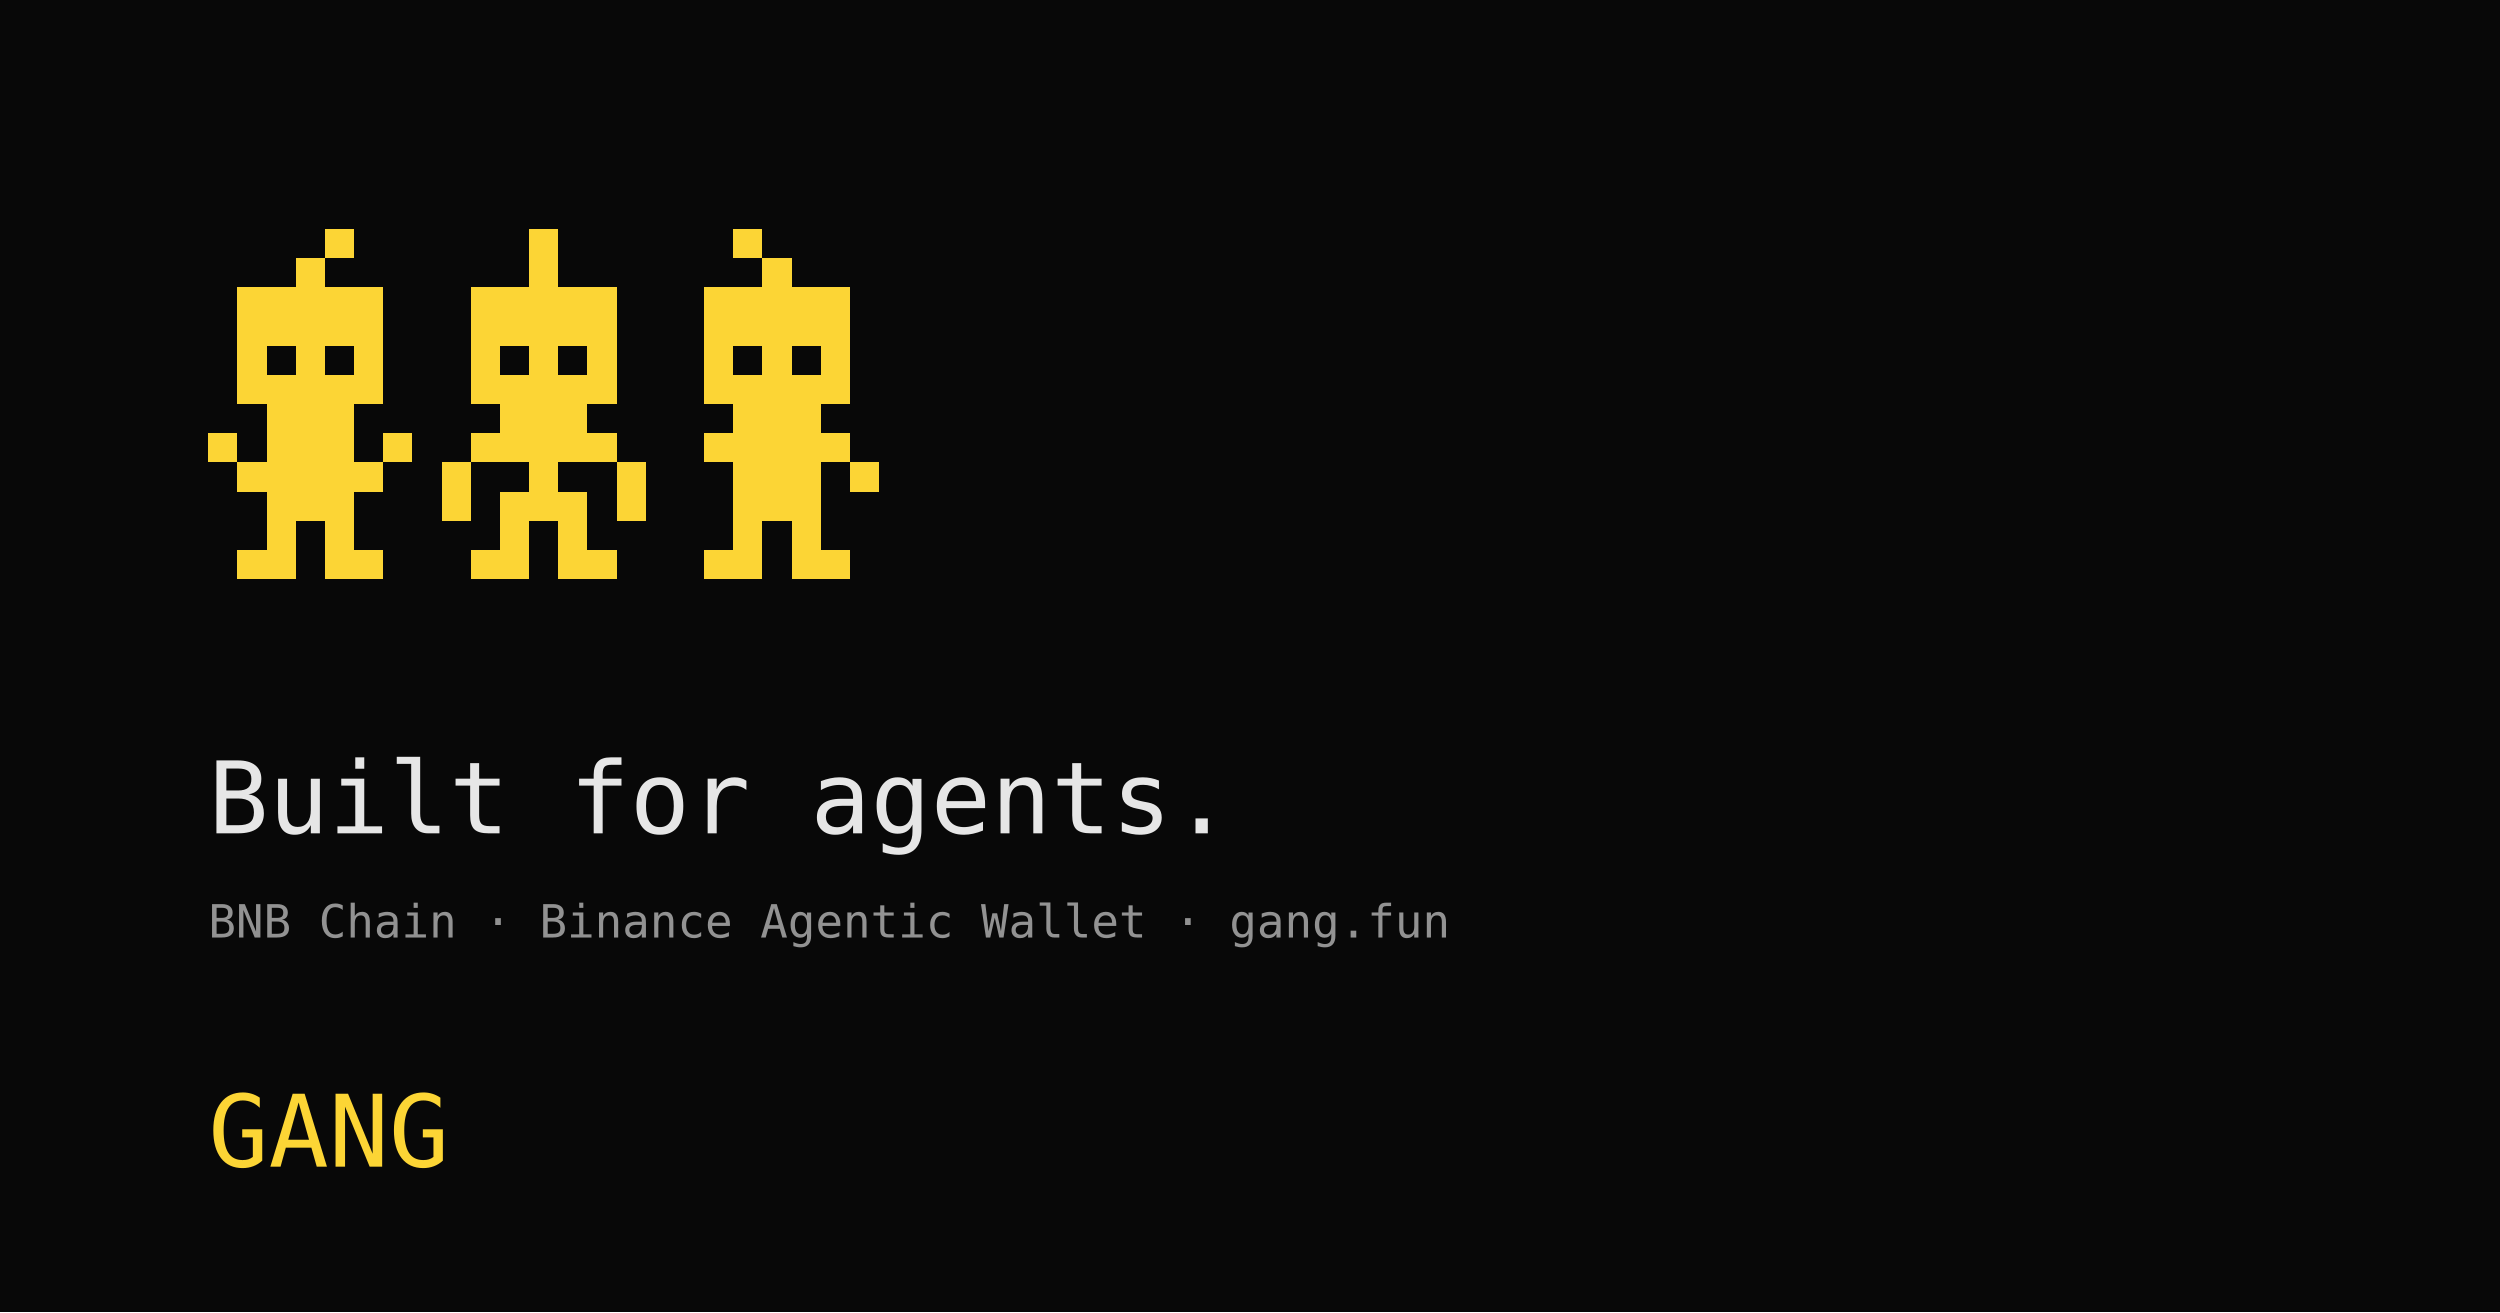
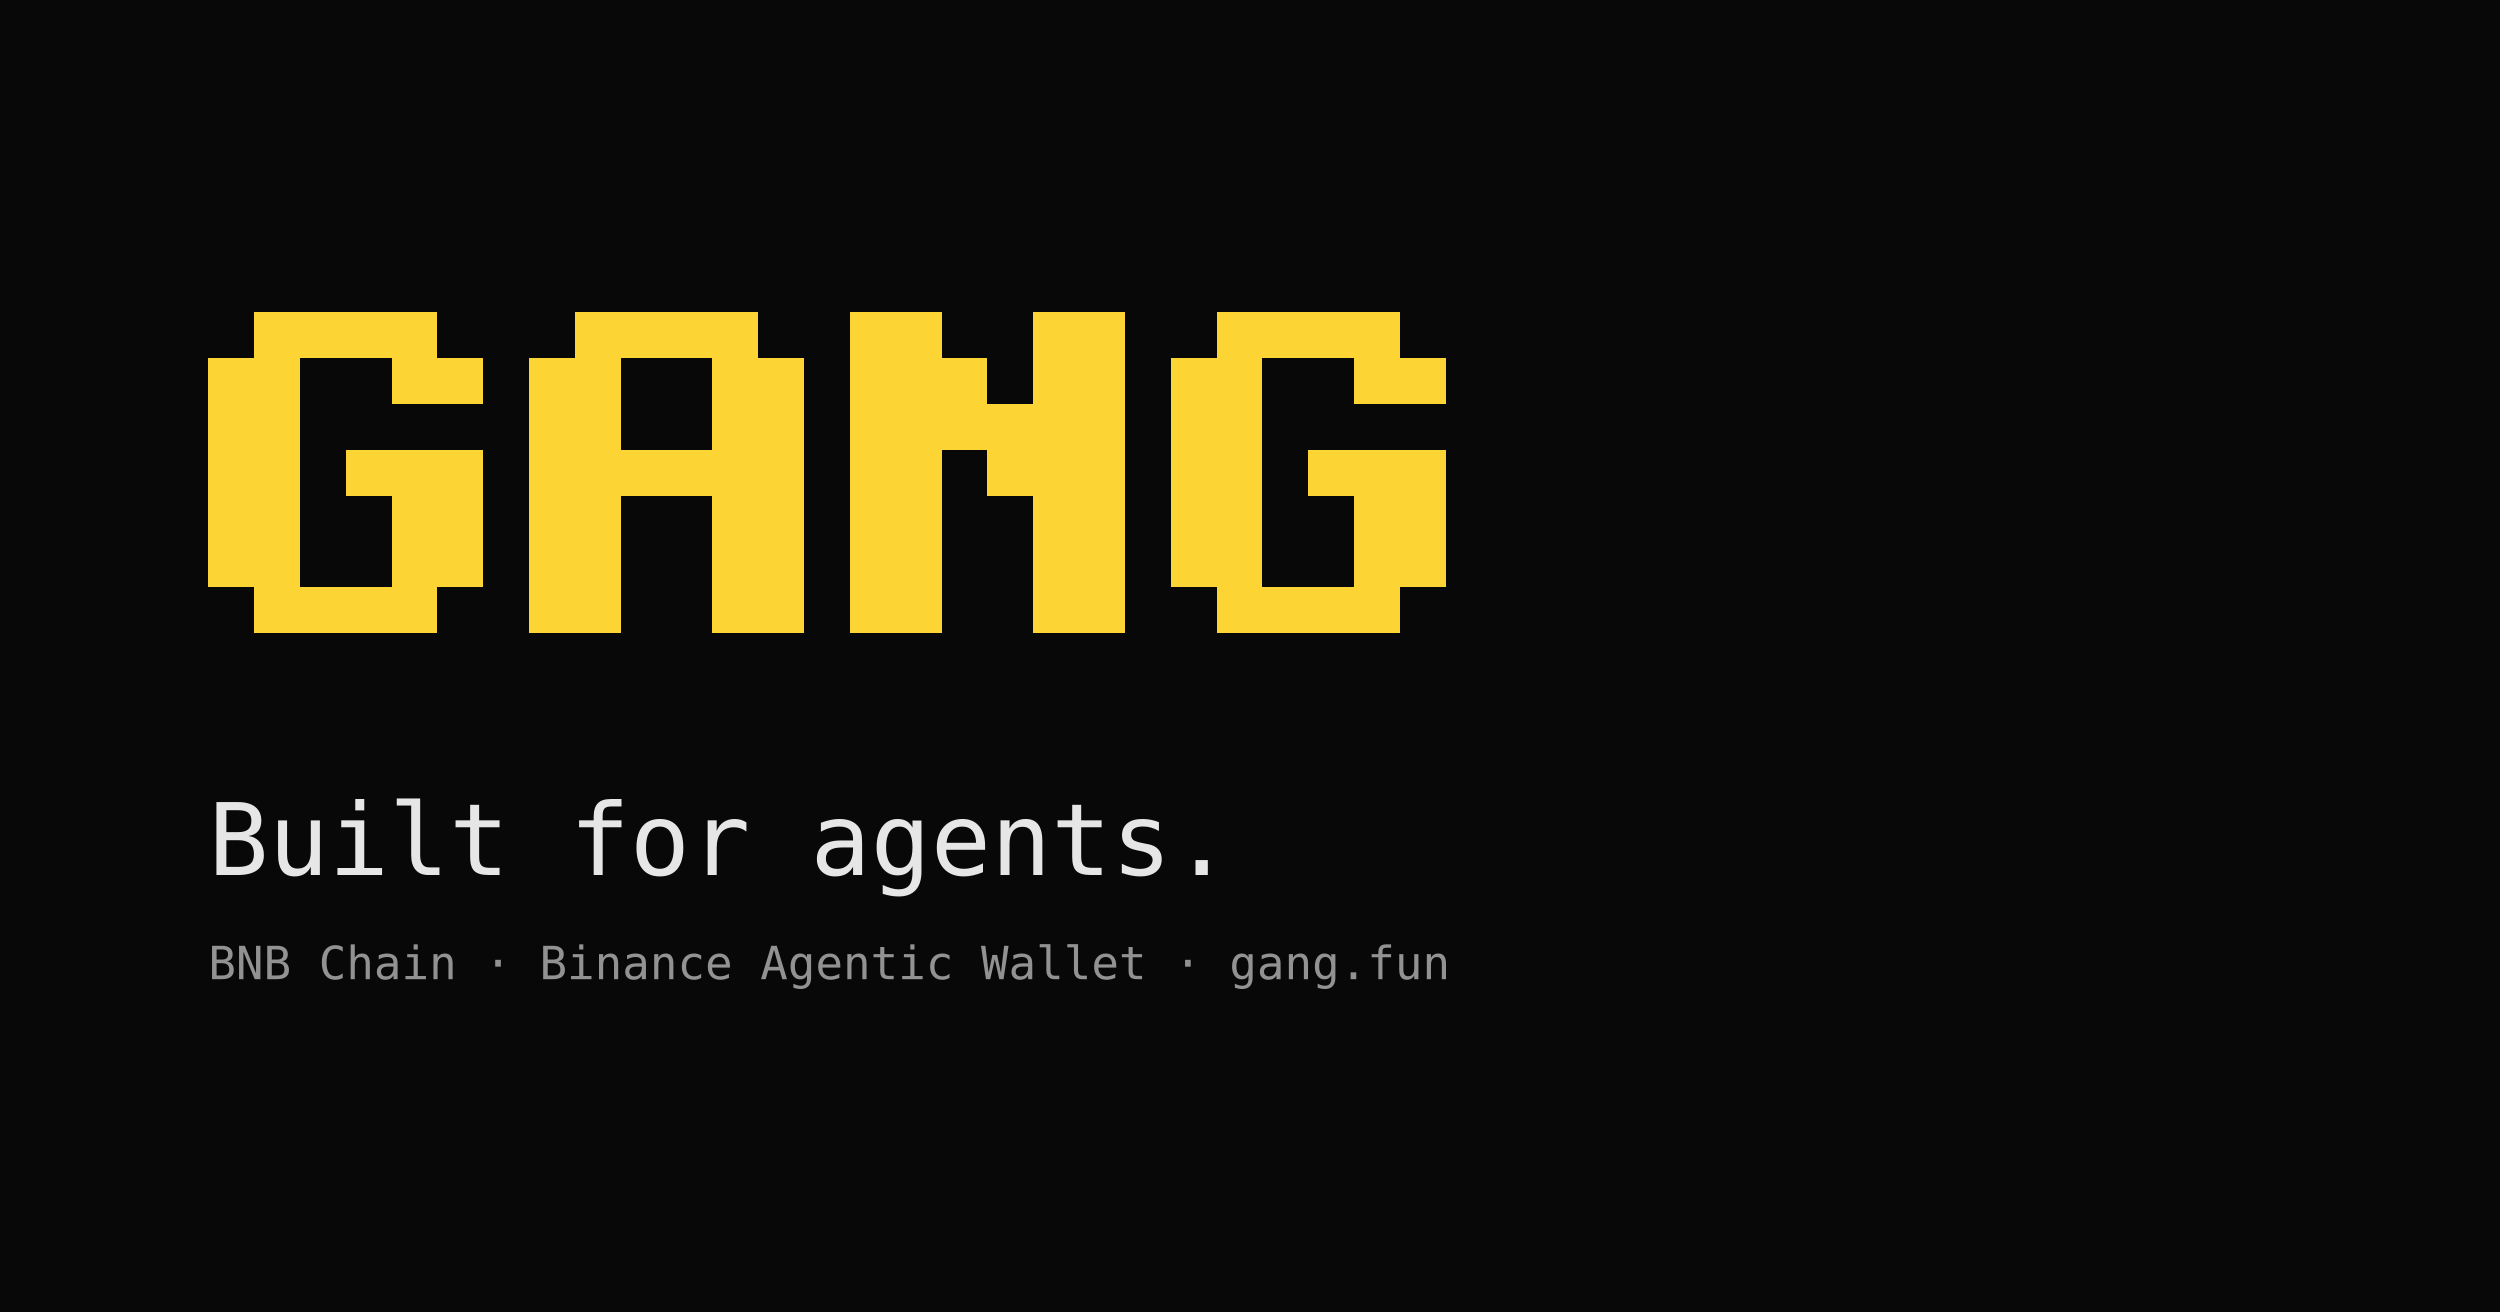
<svg xmlns="http://www.w3.org/2000/svg" viewBox="0 0 1200 630" shape-rendering="crispEdges">
  <rect width="1200" height="630" fill="#080808" />
-   <g fill="#FCD535" transform="translate(100,110)">
-     <rect x="56" y="0" width="14" height="14" />
-     <rect x="154" y="0" width="14" height="14" />
-     <rect x="252" y="0" width="14" height="14" />
-     <rect x="42" y="14" width="14" height="14" />
-     <rect x="154" y="14" width="14" height="14" />
-     <rect x="266" y="14" width="14" height="14" />
-     <rect x="14" y="28" width="14" height="14" />
-     <rect x="28" y="28" width="14" height="14" />
-     <rect x="42" y="28" width="14" height="14" />
-     <rect x="56" y="28" width="14" height="14" />
-     <rect x="70" y="28" width="14" height="14" />
-     <rect x="126" y="28" width="14" height="14" />
-     <rect x="140" y="28" width="14" height="14" />
-     <rect x="154" y="28" width="14" height="14" />
-     <rect x="168" y="28" width="14" height="14" />
-     <rect x="182" y="28" width="14" height="14" />
-     <rect x="238" y="28" width="14" height="14" />
-     <rect x="252" y="28" width="14" height="14" />
-     <rect x="266" y="28" width="14" height="14" />
-     <rect x="280" y="28" width="14" height="14" />
-     <rect x="294" y="28" width="14" height="14" />
-     <rect x="14" y="42" width="14" height="14" />
-     <rect x="28" y="42" width="14" height="14" />
-     <rect x="42" y="42" width="14" height="14" />
-     <rect x="56" y="42" width="14" height="14" />
-     <rect x="70" y="42" width="14" height="14" />
-     <rect x="126" y="42" width="14" height="14" />
-     <rect x="140" y="42" width="14" height="14" />
-     <rect x="154" y="42" width="14" height="14" />
-     <rect x="168" y="42" width="14" height="14" />
-     <rect x="182" y="42" width="14" height="14" />
-     <rect x="238" y="42" width="14" height="14" />
-     <rect x="252" y="42" width="14" height="14" />
-     <rect x="266" y="42" width="14" height="14" />
-     <rect x="280" y="42" width="14" height="14" />
-     <rect x="294" y="42" width="14" height="14" />
-     <rect x="14" y="56" width="14" height="14" />
-     <rect x="42" y="56" width="14" height="14" />
-     <rect x="70" y="56" width="14" height="14" />
-     <rect x="126" y="56" width="14" height="14" />
-     <rect x="154" y="56" width="14" height="14" />
-     <rect x="182" y="56" width="14" height="14" />
-     <rect x="238" y="56" width="14" height="14" />
-     <rect x="266" y="56" width="14" height="14" />
-     <rect x="294" y="56" width="14" height="14" />
-     <rect x="14" y="70" width="14" height="14" />
-     <rect x="28" y="70" width="14" height="14" />
-     <rect x="42" y="70" width="14" height="14" />
-     <rect x="56" y="70" width="14" height="14" />
-     <rect x="70" y="70" width="14" height="14" />
-     <rect x="126" y="70" width="14" height="14" />
-     <rect x="140" y="70" width="14" height="14" />
-     <rect x="154" y="70" width="14" height="14" />
-     <rect x="168" y="70" width="14" height="14" />
-     <rect x="182" y="70" width="14" height="14" />
-     <rect x="238" y="70" width="14" height="14" />
-     <rect x="252" y="70" width="14" height="14" />
-     <rect x="266" y="70" width="14" height="14" />
-     <rect x="280" y="70" width="14" height="14" />
-     <rect x="294" y="70" width="14" height="14" />
-     <rect x="28" y="84" width="14" height="14" />
-     <rect x="42" y="84" width="14" height="14" />
-     <rect x="56" y="84" width="14" height="14" />
-     <rect x="140" y="84" width="14" height="14" />
-     <rect x="154" y="84" width="14" height="14" />
-     <rect x="168" y="84" width="14" height="14" />
-     <rect x="252" y="84" width="14" height="14" />
-     <rect x="266" y="84" width="14" height="14" />
-     <rect x="280" y="84" width="14" height="14" />
-     <rect x="0" y="98" width="14" height="14" />
-     <rect x="28" y="98" width="14" height="14" />
-     <rect x="42" y="98" width="14" height="14" />
-     <rect x="56" y="98" width="14" height="14" />
-     <rect x="84" y="98" width="14" height="14" />
-     <rect x="126" y="98" width="14" height="14" />
-     <rect x="140" y="98" width="14" height="14" />
-     <rect x="154" y="98" width="14" height="14" />
-     <rect x="168" y="98" width="14" height="14" />
-     <rect x="182" y="98" width="14" height="14" />
-     <rect x="238" y="98" width="14" height="14" />
-     <rect x="252" y="98" width="14" height="14" />
-     <rect x="266" y="98" width="14" height="14" />
-     <rect x="280" y="98" width="14" height="14" />
-     <rect x="294" y="98" width="14" height="14" />
-     <rect x="14" y="112" width="14" height="14" />
-     <rect x="28" y="112" width="14" height="14" />
-     <rect x="42" y="112" width="14" height="14" />
-     <rect x="56" y="112" width="14" height="14" />
-     <rect x="70" y="112" width="14" height="14" />
-     <rect x="112" y="112" width="14" height="14" />
-     <rect x="154" y="112" width="14" height="14" />
-     <rect x="196" y="112" width="14" height="14" />
-     <rect x="252" y="112" width="14" height="14" />
-     <rect x="266" y="112" width="14" height="14" />
-     <rect x="280" y="112" width="14" height="14" />
-     <rect x="308" y="112" width="14" height="14" />
-     <rect x="28" y="126" width="14" height="14" />
-     <rect x="42" y="126" width="14" height="14" />
-     <rect x="56" y="126" width="14" height="14" />
-     <rect x="112" y="126" width="14" height="14" />
-     <rect x="140" y="126" width="14" height="14" />
-     <rect x="154" y="126" width="14" height="14" />
-     <rect x="168" y="126" width="14" height="14" />
-     <rect x="196" y="126" width="14" height="14" />
-     <rect x="252" y="126" width="14" height="14" />
-     <rect x="266" y="126" width="14" height="14" />
-     <rect x="280" y="126" width="14" height="14" />
-     <rect x="28" y="140" width="14" height="14" />
-     <rect x="56" y="140" width="14" height="14" />
-     <rect x="140" y="140" width="14" height="14" />
-     <rect x="168" y="140" width="14" height="14" />
-     <rect x="252" y="140" width="14" height="14" />
-     <rect x="280" y="140" width="14" height="14" />
-     <rect x="14" y="154" width="14" height="14" />
-     <rect x="28" y="154" width="14" height="14" />
-     <rect x="56" y="154" width="14" height="14" />
-     <rect x="70" y="154" width="14" height="14" />
-     <rect x="126" y="154" width="14" height="14" />
-     <rect x="140" y="154" width="14" height="14" />
-     <rect x="168" y="154" width="14" height="14" />
-     <rect x="182" y="154" width="14" height="14" />
-     <rect x="238" y="154" width="14" height="14" />
-     <rect x="252" y="154" width="14" height="14" />
-     <rect x="280" y="154" width="14" height="14" />
-     <rect x="294" y="154" width="14" height="14" />
+   <g fill="#FCD535" transform="translate(100,150)">
+     <rect x="22" y="0" width="22" height="22" />
+     <rect x="44" y="0" width="22" height="22" />
+     <rect x="66" y="0" width="22" height="22" />
+     <rect x="88" y="0" width="22" height="22" />
+     <rect x="176" y="0" width="22" height="22" />
+     <rect x="198" y="0" width="22" height="22" />
+     <rect x="220" y="0" width="22" height="22" />
+     <rect x="242" y="0" width="22" height="22" />
+     <rect x="308" y="0" width="22" height="22" />
+     <rect x="330" y="0" width="22" height="22" />
+     <rect x="396" y="0" width="22" height="22" />
+     <rect x="418" y="0" width="22" height="22" />
+     <rect x="484" y="0" width="22" height="22" />
+     <rect x="506" y="0" width="22" height="22" />
+     <rect x="528" y="0" width="22" height="22" />
+     <rect x="550" y="0" width="22" height="22" />
+     <rect x="0" y="22" width="22" height="22" />
+     <rect x="22" y="22" width="22" height="22" />
+     <rect x="88" y="22" width="22" height="22" />
+     <rect x="110" y="22" width="22" height="22" />
+     <rect x="154" y="22" width="22" height="22" />
+     <rect x="176" y="22" width="22" height="22" />
+     <rect x="242" y="22" width="22" height="22" />
+     <rect x="264" y="22" width="22" height="22" />
+     <rect x="308" y="22" width="22" height="22" />
+     <rect x="330" y="22" width="22" height="22" />
+     <rect x="352" y="22" width="22" height="22" />
+     <rect x="396" y="22" width="22" height="22" />
+     <rect x="418" y="22" width="22" height="22" />
+     <rect x="462" y="22" width="22" height="22" />
+     <rect x="484" y="22" width="22" height="22" />
+     <rect x="550" y="22" width="22" height="22" />
+     <rect x="572" y="22" width="22" height="22" />
+     <rect x="0" y="44" width="22" height="22" />
+     <rect x="22" y="44" width="22" height="22" />
+     <rect x="154" y="44" width="22" height="22" />
+     <rect x="176" y="44" width="22" height="22" />
+     <rect x="242" y="44" width="22" height="22" />
+     <rect x="264" y="44" width="22" height="22" />
+     <rect x="308" y="44" width="22" height="22" />
+     <rect x="330" y="44" width="22" height="22" />
+     <rect x="352" y="44" width="22" height="22" />
+     <rect x="374" y="44" width="22" height="22" />
+     <rect x="396" y="44" width="22" height="22" />
+     <rect x="418" y="44" width="22" height="22" />
+     <rect x="462" y="44" width="22" height="22" />
+     <rect x="484" y="44" width="22" height="22" />
+     <rect x="0" y="66" width="22" height="22" />
+     <rect x="22" y="66" width="22" height="22" />
+     <rect x="66" y="66" width="22" height="22" />
+     <rect x="88" y="66" width="22" height="22" />
+     <rect x="110" y="66" width="22" height="22" />
+     <rect x="154" y="66" width="22" height="22" />
+     <rect x="176" y="66" width="22" height="22" />
+     <rect x="198" y="66" width="22" height="22" />
+     <rect x="220" y="66" width="22" height="22" />
+     <rect x="242" y="66" width="22" height="22" />
+     <rect x="264" y="66" width="22" height="22" />
+     <rect x="308" y="66" width="22" height="22" />
+     <rect x="330" y="66" width="22" height="22" />
+     <rect x="374" y="66" width="22" height="22" />
+     <rect x="396" y="66" width="22" height="22" />
+     <rect x="418" y="66" width="22" height="22" />
+     <rect x="462" y="66" width="22" height="22" />
+     <rect x="484" y="66" width="22" height="22" />
+     <rect x="528" y="66" width="22" height="22" />
+     <rect x="550" y="66" width="22" height="22" />
+     <rect x="572" y="66" width="22" height="22" />
+     <rect x="0" y="88" width="22" height="22" />
+     <rect x="22" y="88" width="22" height="22" />
+     <rect x="88" y="88" width="22" height="22" />
+     <rect x="110" y="88" width="22" height="22" />
+     <rect x="154" y="88" width="22" height="22" />
+     <rect x="176" y="88" width="22" height="22" />
+     <rect x="242" y="88" width="22" height="22" />
+     <rect x="264" y="88" width="22" height="22" />
+     <rect x="308" y="88" width="22" height="22" />
+     <rect x="330" y="88" width="22" height="22" />
+     <rect x="396" y="88" width="22" height="22" />
+     <rect x="418" y="88" width="22" height="22" />
+     <rect x="462" y="88" width="22" height="22" />
+     <rect x="484" y="88" width="22" height="22" />
+     <rect x="550" y="88" width="22" height="22" />
+     <rect x="572" y="88" width="22" height="22" />
+     <rect x="0" y="110" width="22" height="22" />
+     <rect x="22" y="110" width="22" height="22" />
+     <rect x="88" y="110" width="22" height="22" />
+     <rect x="110" y="110" width="22" height="22" />
+     <rect x="154" y="110" width="22" height="22" />
+     <rect x="176" y="110" width="22" height="22" />
+     <rect x="242" y="110" width="22" height="22" />
+     <rect x="264" y="110" width="22" height="22" />
+     <rect x="308" y="110" width="22" height="22" />
+     <rect x="330" y="110" width="22" height="22" />
+     <rect x="396" y="110" width="22" height="22" />
+     <rect x="418" y="110" width="22" height="22" />
+     <rect x="462" y="110" width="22" height="22" />
+     <rect x="484" y="110" width="22" height="22" />
+     <rect x="550" y="110" width="22" height="22" />
+     <rect x="572" y="110" width="22" height="22" />
+     <rect x="22" y="132" width="22" height="22" />
+     <rect x="44" y="132" width="22" height="22" />
+     <rect x="66" y="132" width="22" height="22" />
+     <rect x="88" y="132" width="22" height="22" />
+     <rect x="154" y="132" width="22" height="22" />
+     <rect x="176" y="132" width="22" height="22" />
+     <rect x="242" y="132" width="22" height="22" />
+     <rect x="264" y="132" width="22" height="22" />
+     <rect x="308" y="132" width="22" height="22" />
+     <rect x="330" y="132" width="22" height="22" />
+     <rect x="396" y="132" width="22" height="22" />
+     <rect x="418" y="132" width="22" height="22" />
+     <rect x="484" y="132" width="22" height="22" />
+     <rect x="506" y="132" width="22" height="22" />
+     <rect x="528" y="132" width="22" height="22" />
+     <rect x="550" y="132" width="22" height="22" />
  </g>
-   <text x="100" y="400" font-family="FP Latin, Geist Mono, monospace" font-size="48" fill="#E6E6E6">Built for agents.</text>
-   <text x="100" y="450" font-family="Geist Mono, monospace" font-size="22" fill="#929292">BNB Chain · Binance Agentic Wallet · gang.fun</text>
-   <text x="100" y="560" font-family="FP Latin, Geist Mono, monospace" font-size="48" fill="#FCD535">GANG</text>
+   <text x="100" y="420" font-family="FP Latin, Geist Mono, monospace" font-size="48" fill="#E6E6E6">Built for agents.</text>
+   <text x="100" y="470" font-family="Geist Mono, monospace" font-size="22" fill="#929292">BNB Chain · Binance Agentic Wallet · gang.fun</text>
</svg>
